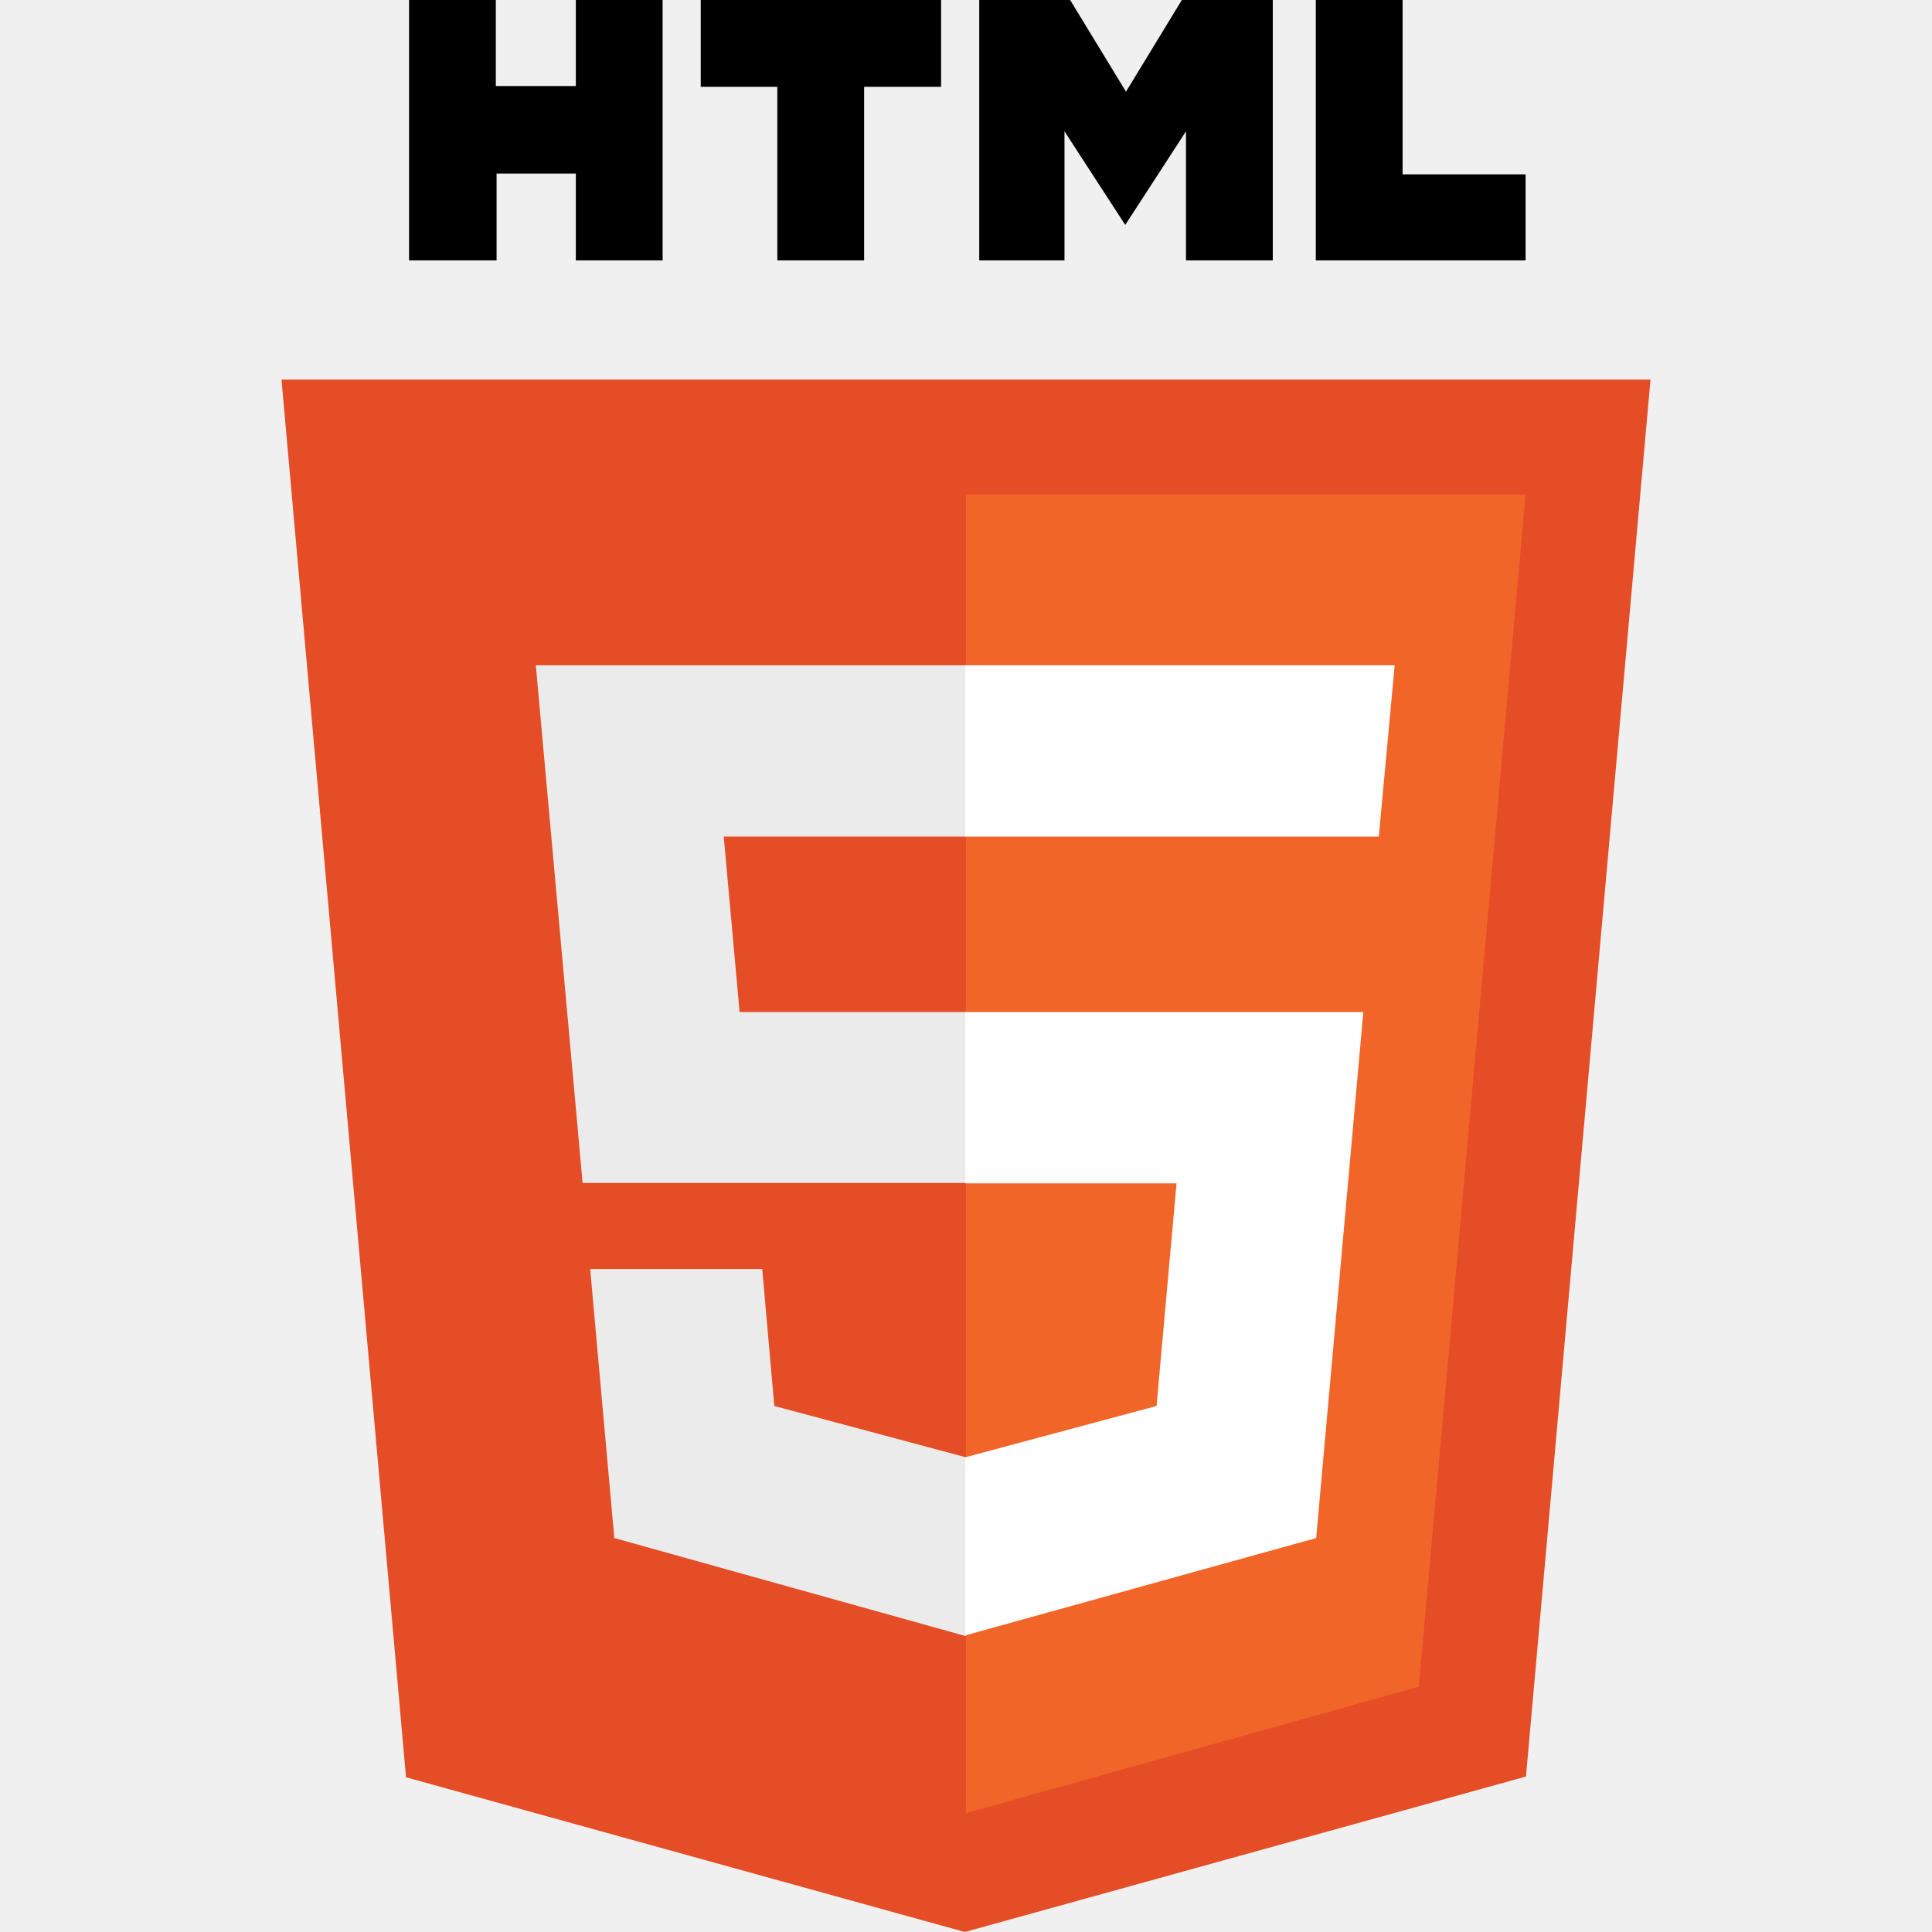
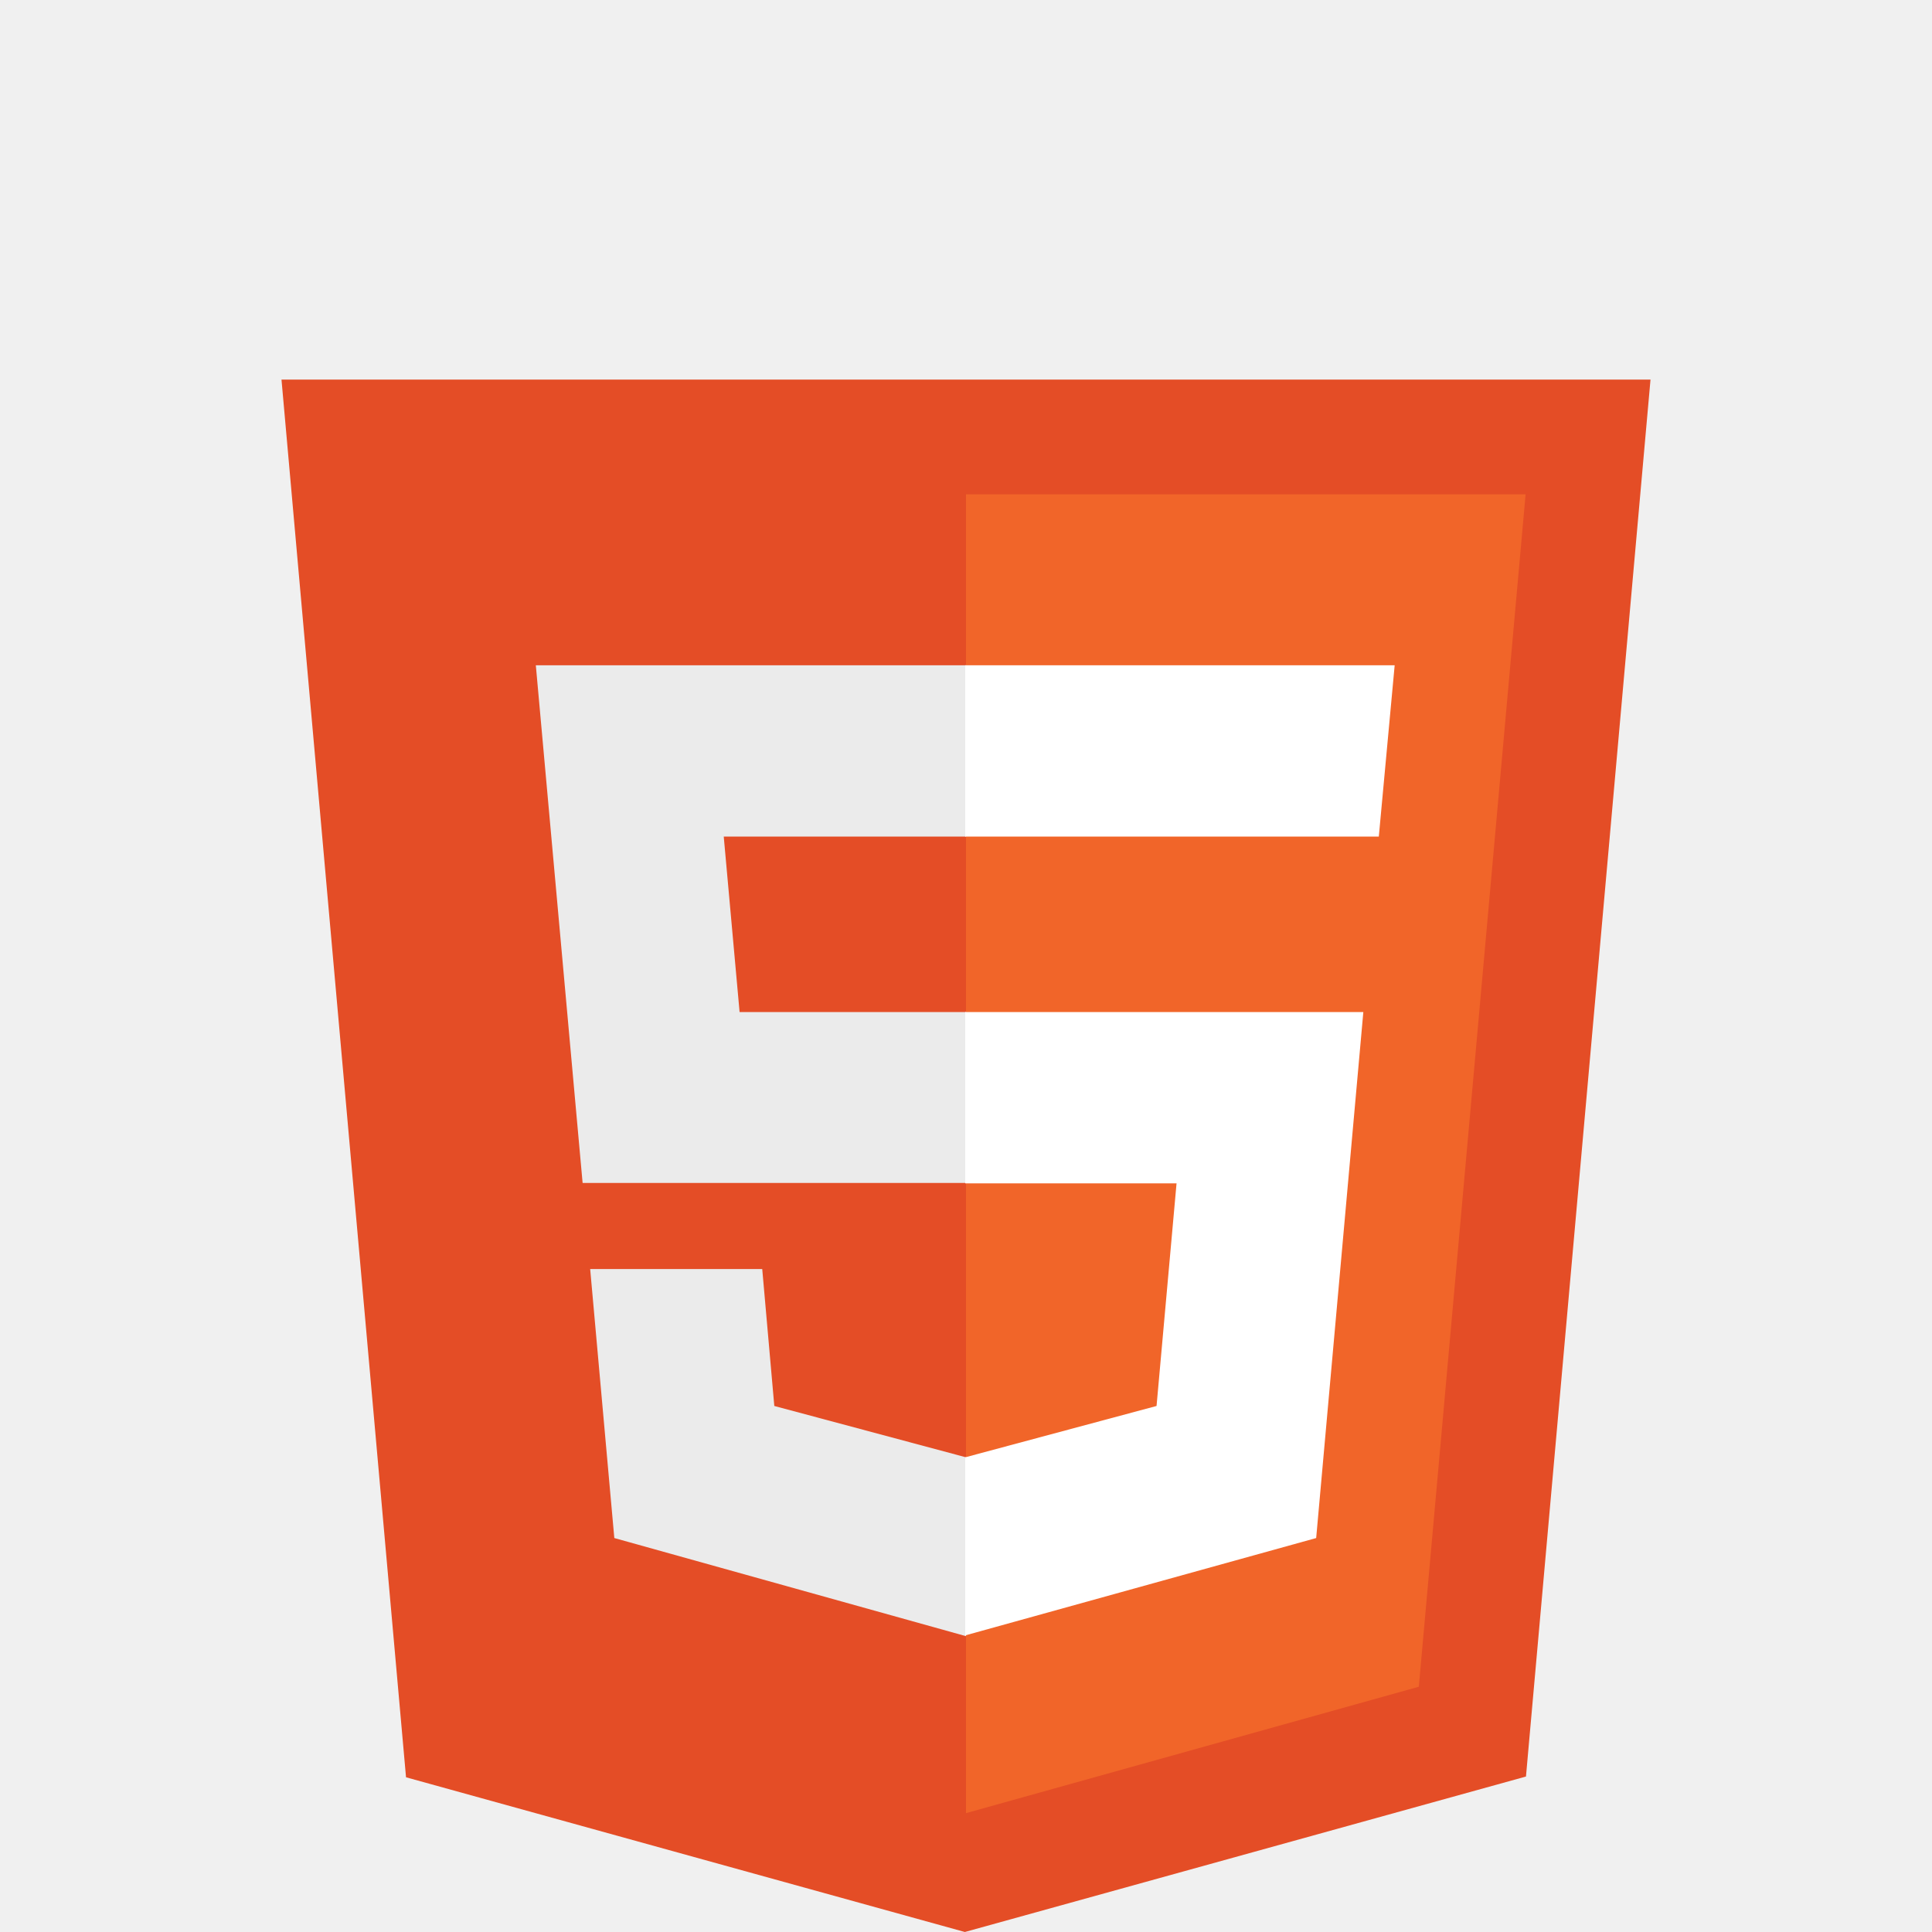
<svg xmlns="http://www.w3.org/2000/svg" width="100" height="100" viewBox="0 0 100 100" fill="none">
-   <path d="M21.172 0H25.664V4.453H29.805V0H34.297V13.477H29.805V8.984H25.703V13.477H21.172M40.234 4.492H36.27V0H48.711V4.492H44.727V13.477H40.234M50.684 0H55.391L58.281 4.746L61.172 0H65.879V13.477H61.387V6.797L58.242 11.641L55.098 6.797V13.477H50.684M68.106 0H72.598V9.023H78.965V13.477H68.106" fill="black" />
+   <path d="M21.172 0H25.664V4.453H29.805V0H34.297V13.477H29.805V8.984H25.703V13.477H21.172M40.234 4.492H36.27V0H48.711V4.492H44.727V13.477H40.234M50.684 0H55.391L58.281 4.746L61.172 0H65.879V13.477H61.387V6.797L58.242 11.641L55.098 6.797V13.477H50.684M68.106 0H72.598V9.023H78.965V13.477H68.106" fill="inherit" />
  <path d="M21.016 91.992L14.57 19.648H85.43L78.984 91.953L49.941 100" fill="#E44D26" />
  <path d="M50 93.848V25.586H78.965L73.438 87.305" fill="#F16529" />
  <path d="M27.734 34.434H50V43.301H37.461L38.281 52.383H50V61.23H30.156M30.547 65.684H39.453L40.078 72.773L50 75.43V84.688L31.797 79.609" fill="#EBEBEB" />
  <path d="M72.188 34.434H49.961V43.301H71.367M70.566 52.383H49.961V61.25H60.898L59.863 72.773L49.961 75.43V84.648L68.125 79.609" fill="white" />
</svg>
